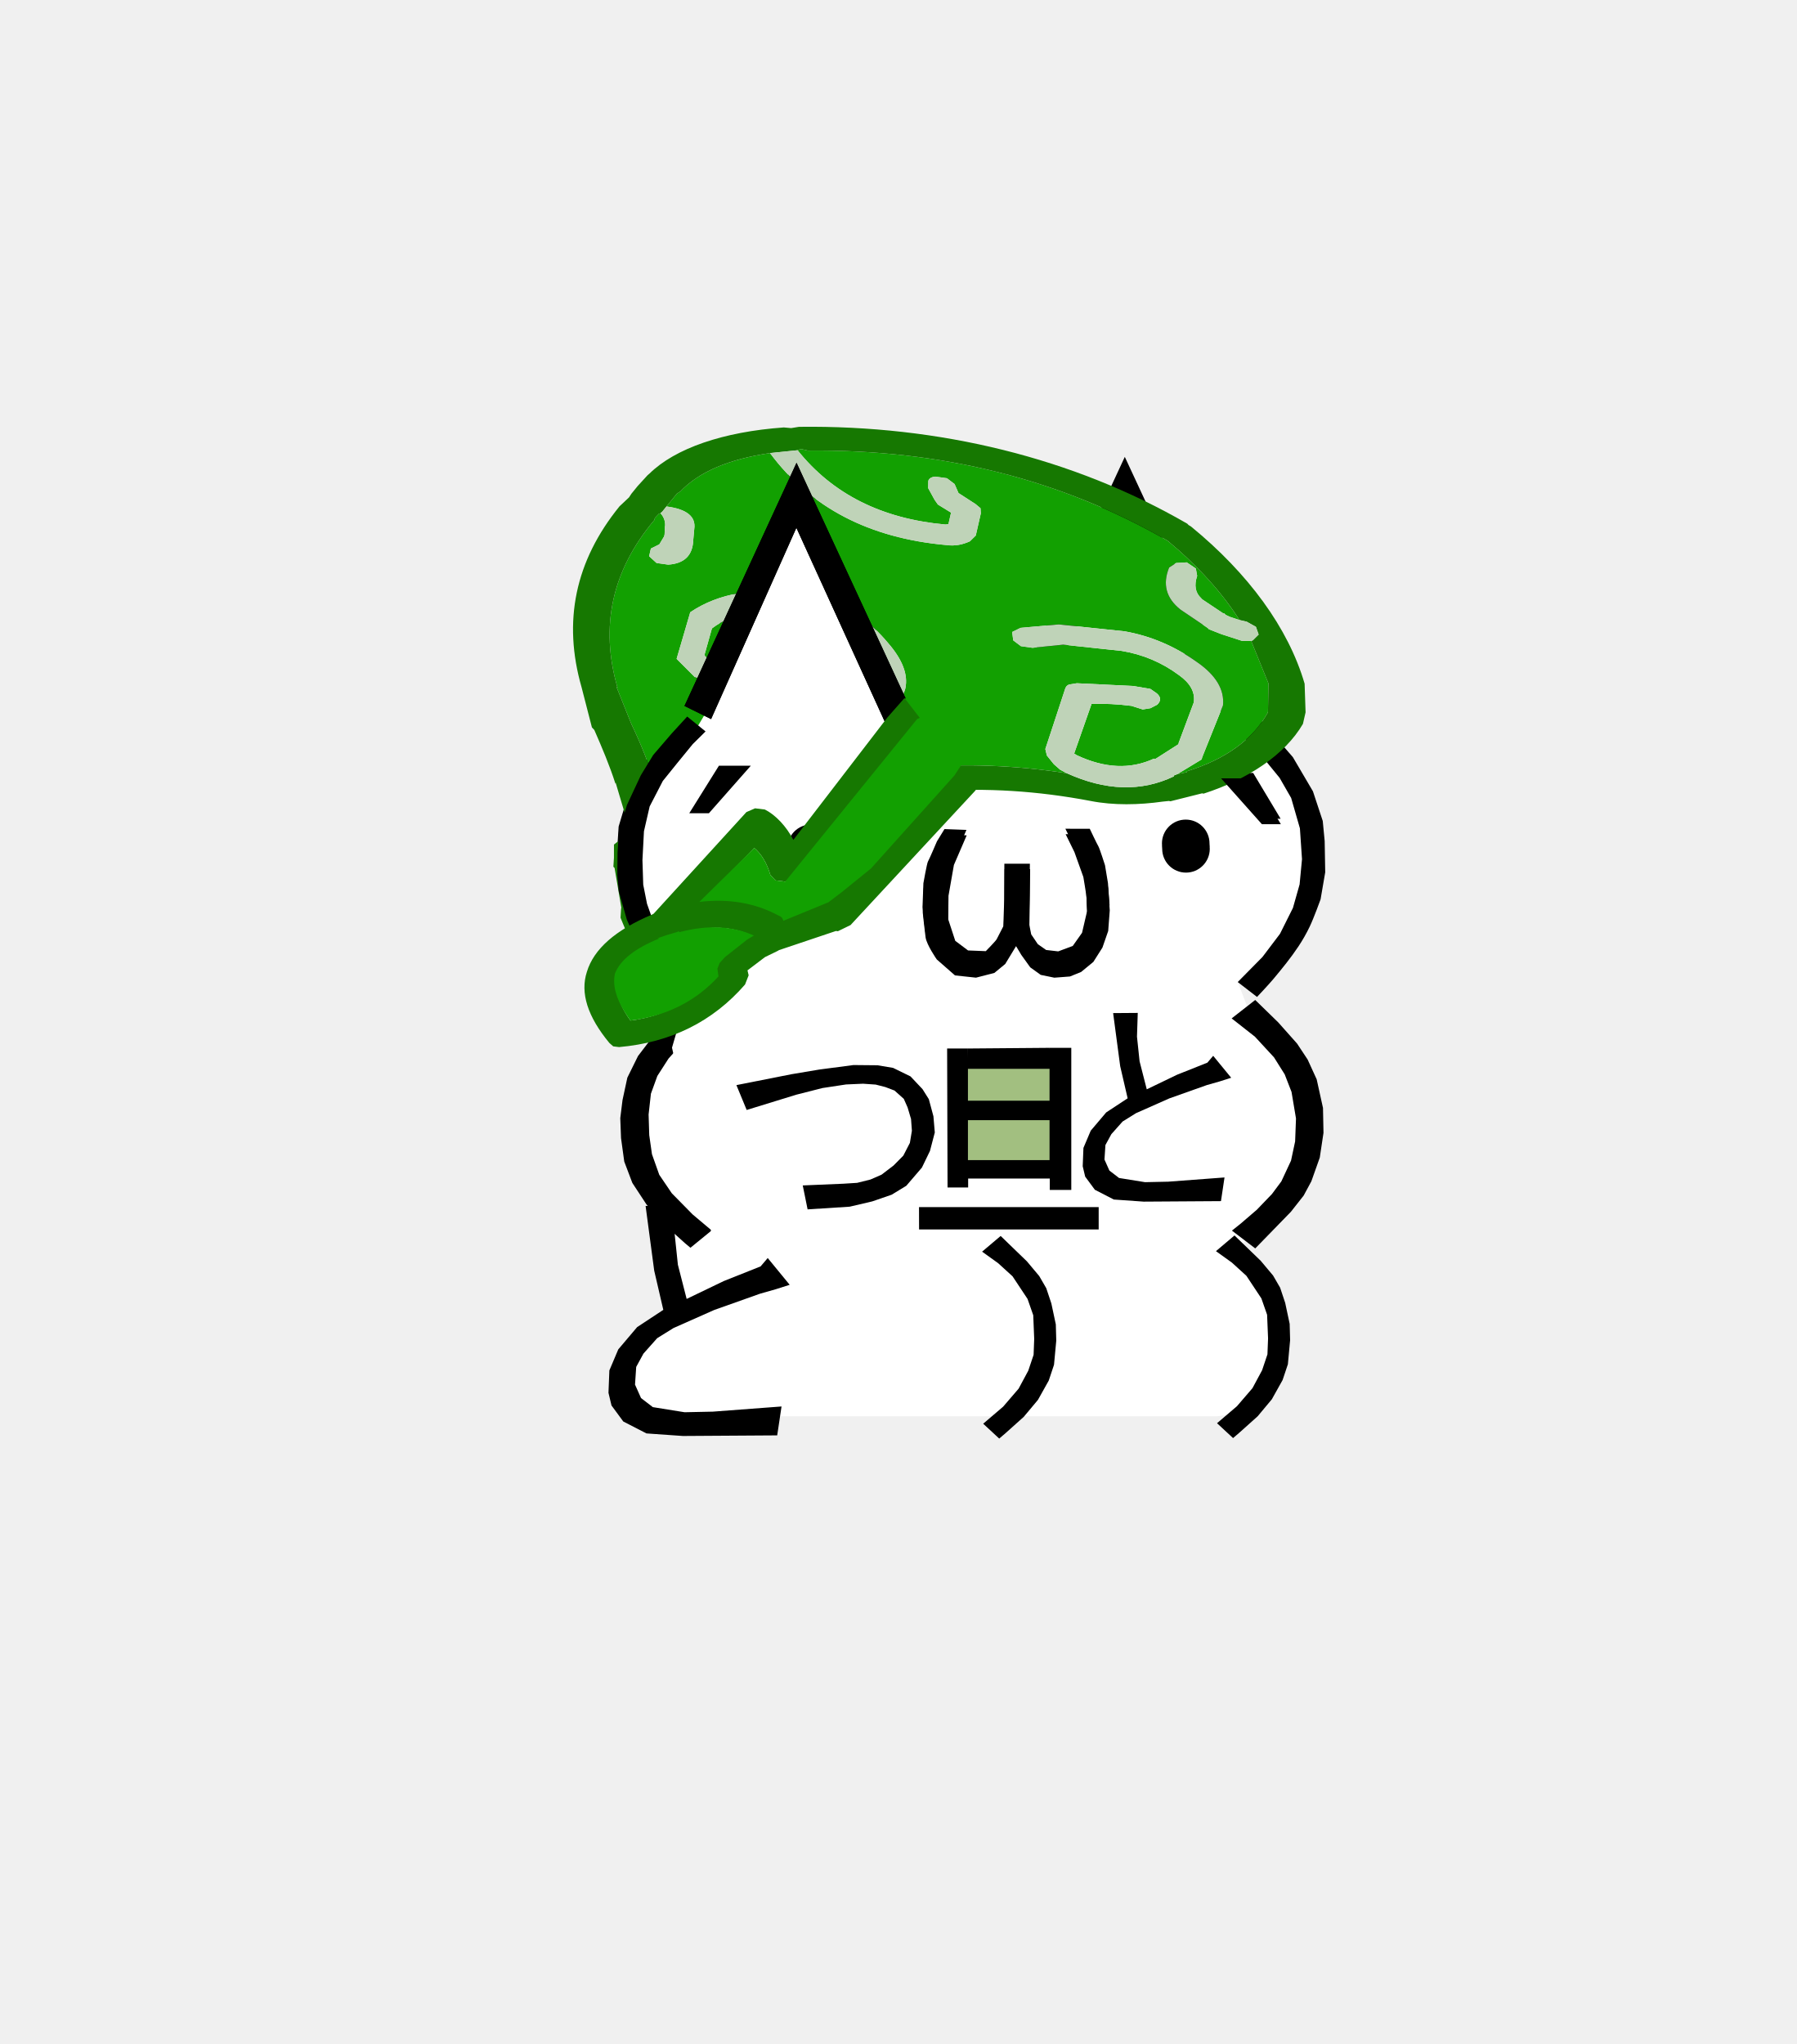
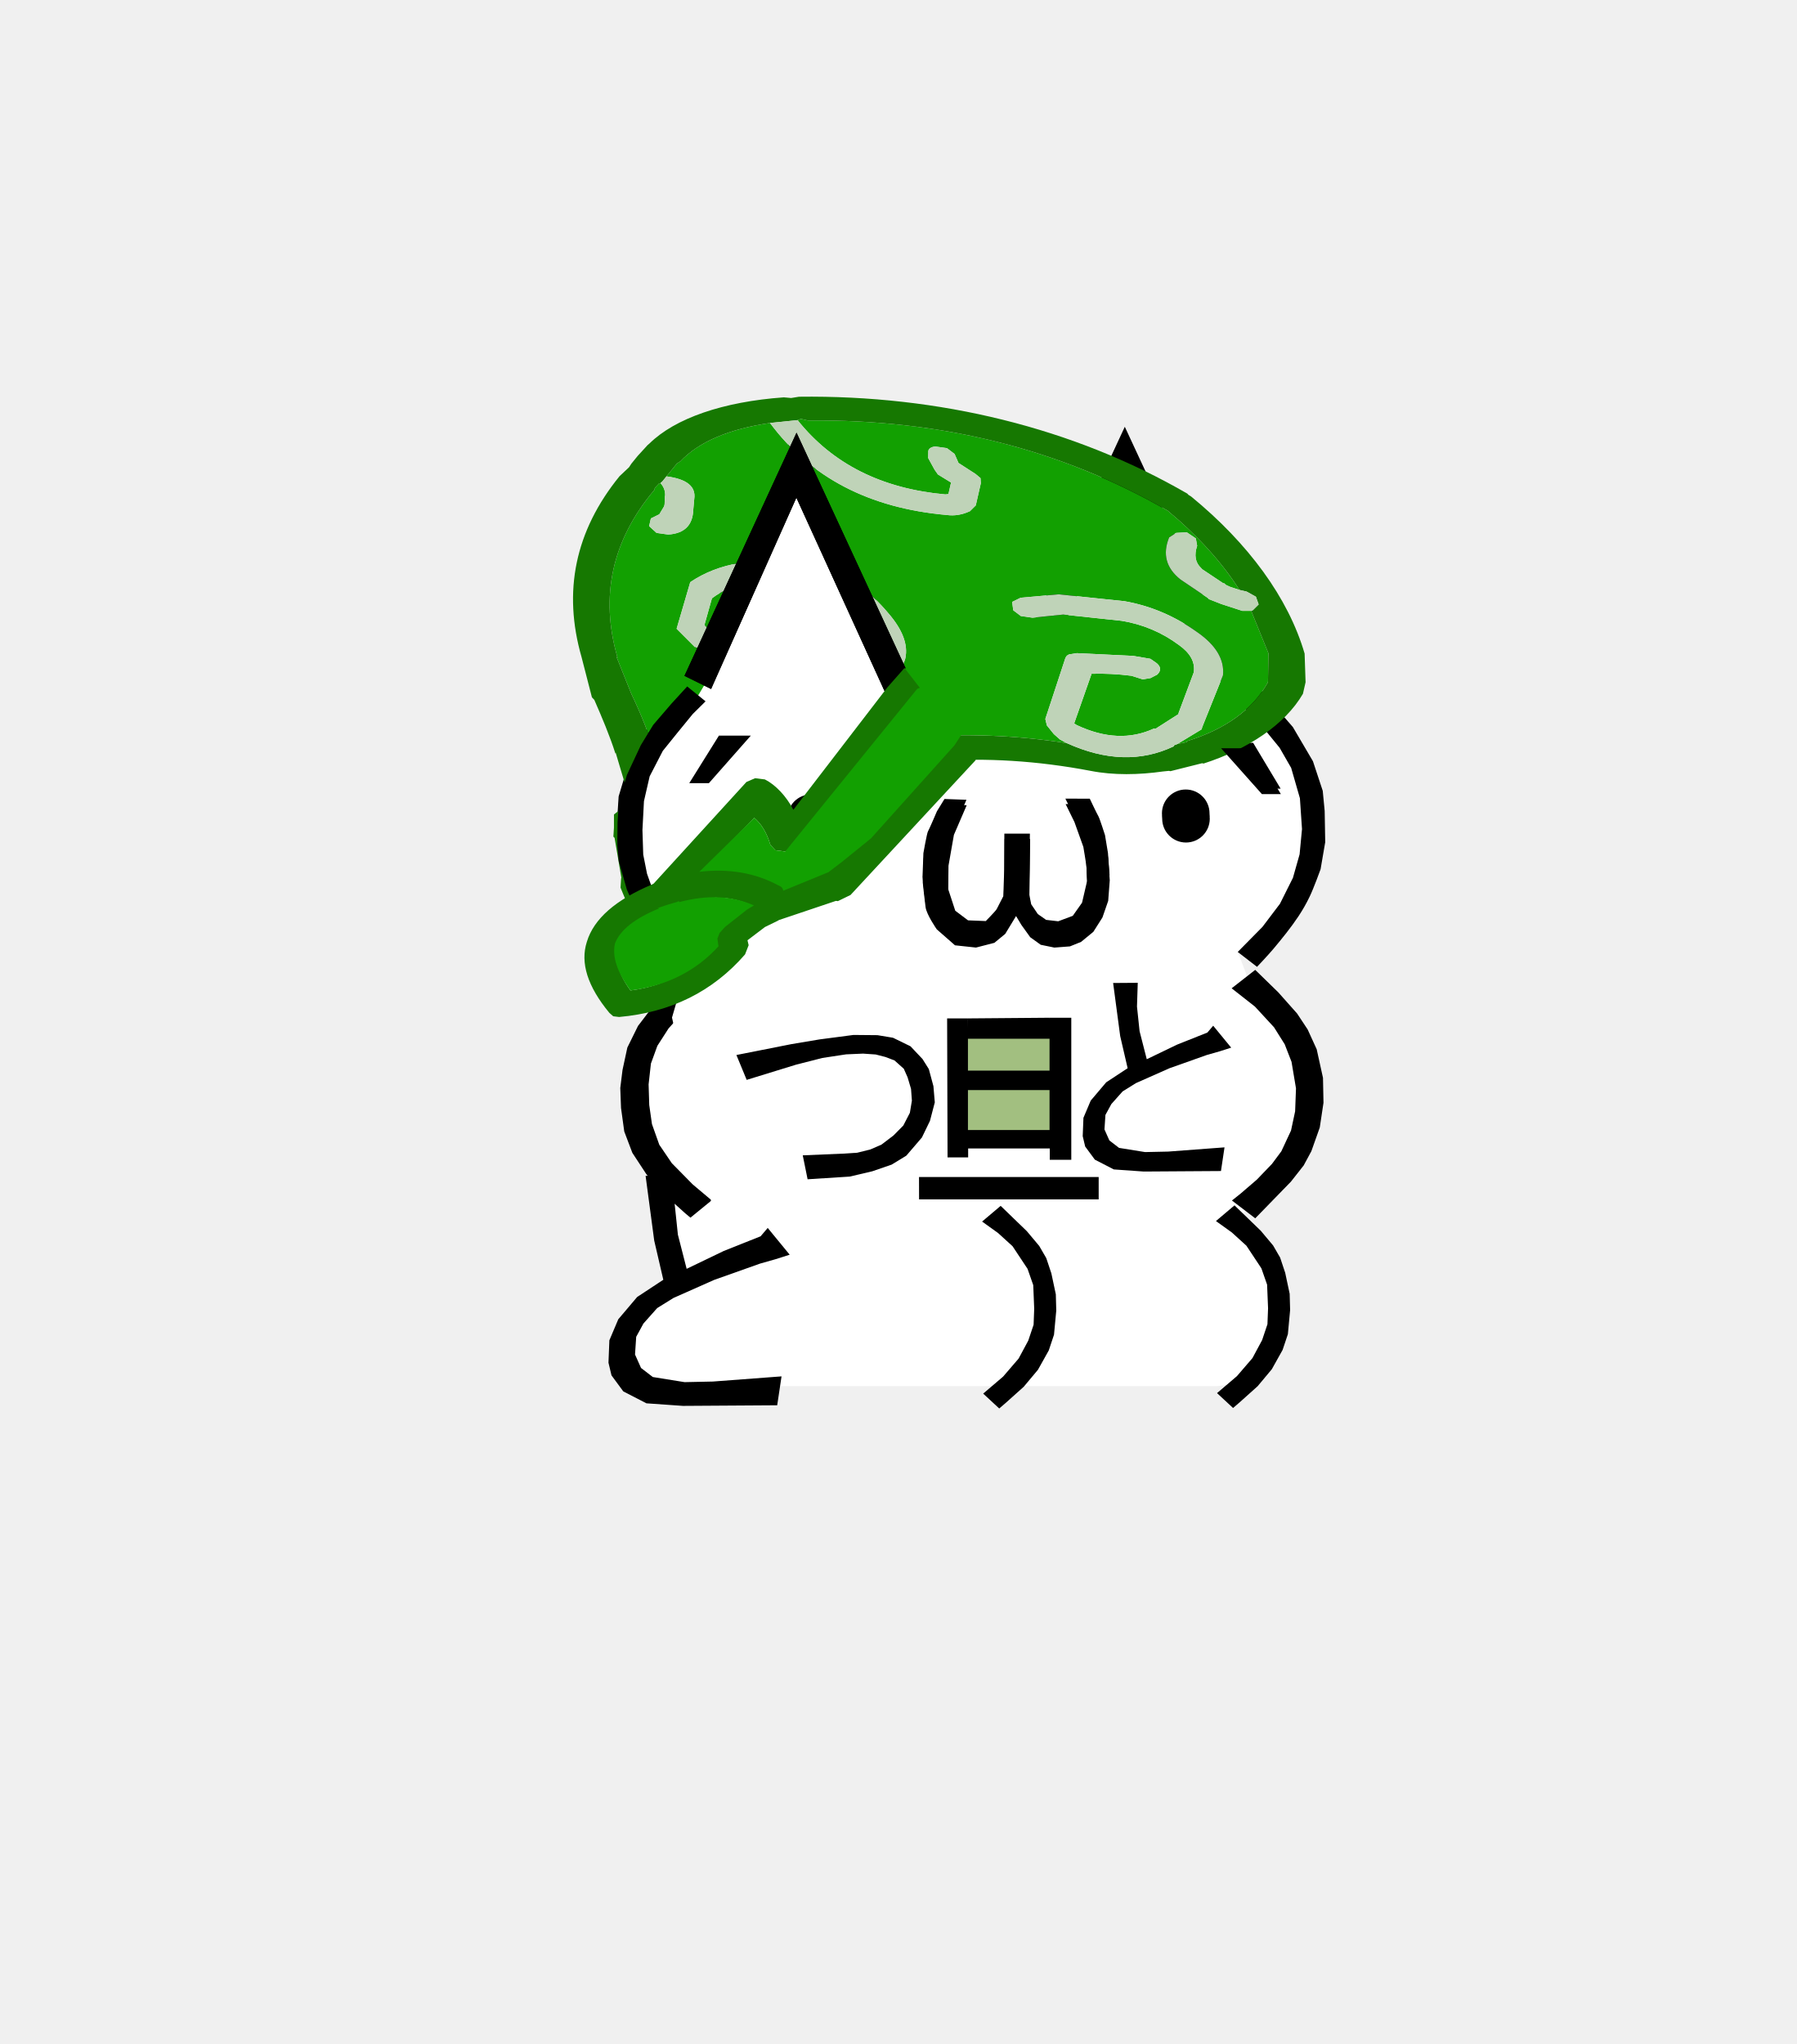
<svg xmlns="http://www.w3.org/2000/svg" height="182" width="160">
-   <g style="clip-rule:evenodd;fill-rule:evenodd;stroke-linejoin:round;stroke-miterlimit:2" transform="translate(4.207 2.68)">
+   <g style="clip-rule:evenodd;fill-rule:evenodd;stroke-linejoin:round;stroke-miterlimit:2" transform="translate(4.207)">
    <path d="m56.314 85.468-.156-.694-3.337-6.156-1.438-4.56 1.373-6.521 4.135-5.647 1.446-2.354 7.328-15.628 1.194-1.257 8.576 17.368 11.82-.174 8.065-16.617 1.081-1.019 8.528 18.03 2.818 1.393 1.984 1.65 2.254 4.107.969 3.684-.133 6.316-3.977 6.408-2.836.965 1.036 2.685 2.262 2.309 3.044 5.208-.442 6.091-4.635 5.865-.26.665-1.367 1.082 1.967 2.98 1.899 4.814-.379 3.005-3.291 3.741-1.677.217H64.376l-11.29-.385-2.072-1.571 1.146-3.266 3.84-3.07-.994-8.062.707-1.41-2.585-4.703-.252-7.841 4.457-5.784-1.425-2.584 50.1.014" style="fill:#fff;fill-rule:nonzero" />
    <path d="m81.209 91.806 9.21-.348-.293 10.016-8.809.03z" style="fill:#a2bf80;fill-rule:nonzero" />
    <circle cx="68.003" cy="72.367" r="2.118" />
    <circle cx="101.377" cy="72.416" r="2.118" />
    <path d="M58.897 69.246h-1.749l2.64-4.23h2.84zm22.953 1.969-1.138 2.637-.48 2.744-.032 2.498.655 1.998 1.138.857 1.58.063s.89-.906.968-1.061c.078-.156.594-1.155.594-1.155s.078-2.2.078-2.385l.013-3.183H87.5l-.03 2.722-.042 2.619.19.95.59.871.738.517 1.076.125 1.295-.485.827-1.17.453-1.946s-.077-1.516-.077-1.685c0-.17-.281-1.824-.281-1.824s-.732-2.06-.793-2.212a87.487 87.487 0 0 0-.785-1.598l2.171.003s.658 1.39.765 1.557c.106.168.59 1.684.59 1.684l.264 1.589.14 1.95-.139 1.834-.514 1.48-.81 1.276-1.092.897-.99.4-1.389.107-1.214-.25-.934-.672-.795-1.107-.466-.779-.966 1.588-.966.796-1.636.422-1.871-.201-1.621-1.42s-.907-1.294-1-1.98c-.092-.687-.249-2.203-.249-2.203l.078-2.118s.315-1.797.406-1.934c.091-.137.802-1.8.802-1.8l.669-1.089zm27.976-.994h-1.689l-3.633-4.078h2.877zm-6.106-9.218 2.398-1.112L95.952 38l-9.745 20.99-9.802.005L66.7 38.043l-9.979 21.65 2.37 1.171 7.594-17.034 7.868 17.26 13.612-.212 7.78-17.199zm-20.476 47.766 1.653-1.398 2.334 2.257 1.1 1.312.627 1.082.453 1.356.398 1.867.039 1.449-.2 2.146-.468 1.405-.96 1.717-1.264 1.513-1.63 1.46-.557.477-1.427-1.323 1.773-1.515 1.38-1.605.86-1.6.475-1.413.054-1.419-.085-2.106-.507-1.451-1.335-2.015-1.294-1.178zm20.824-.045 1.652-1.398 2.334 2.257 1.101 1.312.627 1.082.452 1.356.398 1.867.04 1.45-.2 2.146-.47 1.404-.96 1.717-1.263 1.513-1.63 1.46-.557.478-1.427-1.324 1.773-1.514 1.38-1.605.86-1.6.475-1.414.055-1.418-.086-2.107-.507-1.451-1.335-2.015-1.294-1.178zM59.241 88.036l-2.087-1.59-1.811 1.72-1.569 1.652-1.17 1.534-.949 1.925-.43 1.997-.199 1.602.067 1.783.287 2.089.721 1.902 1.245 1.896 1.165 1.416 2.291 2.066.472.394 1.888-1.542-1.692-1.424-1.856-1.886-1.116-1.645-.65-1.832-.243-1.7-.057-1.837.206-1.853.574-1.58.995-1.547 1.564-1.746zm48.324-1.677-2.1 1.64 2.074 1.629 1.7 1.842.951 1.513.608 1.565.397 2.362-.077 2.044-.365 1.71-.862 1.848-.837 1.125-1.346 1.4-1.437 1.235-.78.624 2.076 1.584 1.62-1.664 1.556-1.599 1.136-1.445.684-1.268.75-2.113.33-2.199-.044-2.22-.562-2.548-.806-1.763-.94-1.42-1.678-1.887z" style="fill-rule:nonzero" />
    <path d="m56.714 86.3 1.793-1.19L56 82.369l-1.874-2.97-.74-2.088-.338-1.7-.068-2.187.133-2.571.51-2.214 1.17-2.263 1.29-1.6 1.38-1.688 1.137-1.125-1.636-1.324-1.402 1.532-1.622 1.888-1.104 1.81-1.24 2.65-.716 2.396-.119 1.844-.019 2.021.132 1.423.72 2.529.86 1.942 1.358 2.063s1.015 1.379 1.558 2.04c.438.516.886 1.025 1.344 1.524zm51.039-25.207 3.161 3.641 1.79 3.046.873 2.638.172 1.791.048 2.78-.413 2.408s-.592 1.647-.97 2.434c-.293.61-.628 1.2-1.003 1.762-.675 1.017-1.45 1.967-2.233 2.902-.462.551-1.452 1.594-1.452 1.594l-1.718-1.327 2.2-2.23 1.56-2.061 1.155-2.31.593-2.09.214-2.248-.186-2.747-.778-2.7-1.03-1.794-1.372-1.681-2.367-2.512zm-30.126 43.711h15.998v1.99H77.632Zm-24.347-.11.768 5.769.81 3.489-2.33 1.535-1.68 1.983-.793 1.874-.08 1.993.269 1.127 1.05 1.427 2.062 1.062 3.248.228 8.395-.054.386-2.573-6.117.46-2.517.053-2.827-.455-1.05-.807-.535-1.198.105-1.577.646-1.184 1.223-1.374 1.453-.902 3.624-1.608 4.084-1.45 1.374-.39 1.262-.402-1.955-2.384-.633.744-3.287 1.31-3.299 1.588-.78-3.044-.282-2.678.083-2.582z" style="fill-rule:nonzero" />
    <path d="m58.819 89.557.093-.078.468-.155h.187c5.551-1.604 10.978-1.578 16.28.077l-.094-.077 2.994 1.164.187.077a51.447 51.447 0 0 0 5.052 1.94l3.649.853.655-.077.468-.466 2.526.31h.093l.655.078 2.9.466c-.062.155-.031.31.094.465.811 1.449 2.027 2.561 3.649 3.337l-4.491 1.164c-.187-.569-.187-1.242 0-2.018l-.094-.465-.467-.388-.562-.078-7.39 1.32 2.712-.777.655-.31.187-.543-.374-.543-.655-.155c-1.809.155-3.524.775-5.146 1.862l-.374.543.187.543.187.155-.093.388c-5.115 4.863-8.015 10.035-8.701 15.518l-.187-.388-.374-.388-.655-.465-.562-.155-5.894.31c-.249 0-.436.052-.561.155l-.281.388-.936 2.949-.093.93.28.389c.25.259.593.31 1.03.155l.467-.31.281-.388-.093-.621a8.328 8.328 0 0 1 .655-2.095l4.865-.31h.093l.094.155c.623 1.603.187 2.948-1.31 4.035v.077l-1.965 1.086.094-.077-4.117.31h-.093c-.936-.051-1.653-.413-2.152-1.086-.811-1.035-1.155-2.121-1.03-3.259l.655-3.104.936-1.551.094-.621-.375-.466-.748-.155-.561.388-1.123 1.94-.749 3.491c-.125 1.397.312 2.768 1.31 4.113.811 1.138 1.965 1.759 3.462 1.862l5.24-.466h.186l1.871-1.086-.374.466h-.093c-1.933 1.862-4.303 3.026-7.11 3.491h-.094l-2.62-.31-3.555-1.397.187-.465-.187-1.164-.187-.698-.094-.078-1.123-1.63c-.748-.879-1.964-1.241-3.648-1.086l-.562.31-.28.544.374.543.655.155c.935-.051 1.59.104 1.964.466l.094.077.842 1.242v.077l.094.078.093.233.094.543a23.278 23.278 0 0 1-5.801-4.656c-3.431-6.259-3.68-12.828-.748-19.708v-.388l.187-.155c3.305 2.328 4.553 5.173 3.742 8.535l-.094.155h-1.122l-.468-.776-.374-.232-.936-.466-.655-.078a.613.613 0 0 0-.561.31l-.094.622.375.465.748.31.655 1.01.28.31.468.077h2.152l.655-.233c.499-.362.78-.75.842-1.164.998-4.087-.592-7.501-4.771-10.242 1.435-2.069 3.243-3.465 5.426-4.19l.28-.155 1.404-.388c-.187 1.087.312 1.656 1.497 1.707l1.03.078c1.434.155 2.369-.181 2.806-1.009l.094-.62-.468-.466h-.749l-.561.388-.842.155h-.187l-.749-.078h-.093c-.437-.051-.78-.18-1.03-.387m14.409 3.724-1.217-1.086-.093-.078-4.584.155c-1.185.621-2.121 1.397-2.807 2.328-2.37 3.052-1.871 5.819 1.497 8.302 2.432 1.863 5.052 1.889 7.859.078l.187-.078c.748-.827.873-1.758.374-2.793l-.842-.776-2.245-1.241-.094-.078-2.433-.854-.748.078-.374.466c-.125.155-.094.336.093.543l.562.388 1.964.776h.094l2.152 1.241.187.078.093.077h-.093c.187.362.155.698-.094 1.009l-5.426-.078c-2.557-1.913-2.932-4.008-1.123-6.285.499-.775 1.248-1.396 2.246-1.862h-.094l2.713-.077.655.543.562.388.654-.078.468-.465-.093-.621m24.138.543 1.684-.233.468-.155.28-.233.188-.465c1.933-.621 5.8 2.948 5.239 3.569-.687.569-1.809.724-3.368.466l.093.077-.655-.155-.28-.078-.28-.077h-.094v-.078c-1.685-.517-2.932-1.397-3.743-2.638h.468" style="fill:#12a001" transform="matrix(-.2093 .91698 1.63329 .37279 -79.359 -44.305)" />
    <path d="m57.602 88.237-.842.233h.094l.374-.155.28-.078h.094" style="fill:#ccc" transform="matrix(-.2093 .91698 1.63329 .37279 -79.359 -44.305)" />
    <path d="m85.67 97.005 7.391-1.319.562.078.467.388.094.465c-.187.776-.187 1.449 0 2.018 0 0 3.728-1.079 4.178-1.176-1.621-.776-2.643-1.856-3.453-3.304-.125-.155-.156-.31-.094-.466l-2.783-.486-.655-.077h-.093l-2.526-.31-.468.465-.655.077-3.649-.853a51.52 51.52 0 0 1-5.052-1.94l-.187-.077-2.994-1.164.093.077c-5.301-1.655-10.728-1.68-16.279-.077h-.187l-.468.155-.093.078-.187.077-.562.155-1.403.388-.28.155c-2.184.725-3.993 2.121-5.427 4.19l-.749 1.242-.093.155-.187.155v.388c-2.932 6.88-2.682 13.45.748 19.708a23.314 23.314 0 0 0 5.8 4.656v.388l.281.543.655.233.655-.233.094-.078 3.555 1.397 2.62.31h.093c2.807-.465 5.177-1.63 7.11-3.491h.094l.374-.466.188-.155h.093c2.12-1.5 2.776-3.362 1.965-5.587.686-5.483 3.586-10.655 8.7-15.518l.094-.388a.706.706 0 0 0 .468.155l.655-.155 1.497-.776M57.64 87.82l.375-.077 1.029-.388c5.988-1.656 11.828-1.585 17.503.174l3.485 1.01.187.155c1.497.62 2.954 1.213 4.513 1.73h-.093l3.494 1.108.56.31 1.685-.775 1.216.155.842.077.094.078 3.525.819h.094l.842.077s10.635 4.113 9.636 5.044c-1.06 1.034-2.775 1.37-5.145 1.008h-.094l-7.906 2.541-.562-.077-.467-.388c-.375-.621-.596-1.626-.533-2.609l-6.916 1.386-.187.233c-5.364 5.07-8.128 10.098-8.502 15.84-.063 1.24-.653 2.56-1.464 3.75l-.187.31v.078l-1.404 1.551v.078c-2.245 2.12-5.289 3.755-8.532 4.324h-1.123l-2.62-.388c-4.802-1.5-8.99-4.221-12.109-7.739l-.094-.155-.093-.077c-3.68-6.673-3.878-14.029-.76-21.27l.281-.389.094-.388c1.684-3.103 4.222-5.383 7.091-6.417l.187-.078 1.217-.388.842-.233m39.837 6.078s.236.204-.468 0c.81 1.242 1.83 1.912 3.513 2.43v.077h.094l.28.078.281.077.655.155-.093-.077c1.559.258 2.68.148 3.367-.421.56-.621-3.166-3.961-5.099-3.341l-.187.466-.281.233-.468.155-1.594.168" style="fill:#167801" transform="matrix(-.2093 .91698 1.63329 .37279 -79.359 -44.305)" />
    <path d="m85.67 97.005-1.497.776-.655.155a.712.712 0 0 1-.468-.155l-.187-.155-.187-.543.374-.543c1.622-1.087 3.337-1.707 5.146-1.862l.655.155.374.543-.187.543-.655.31-2.713.776m-11.414 16.682c.811 2.225.156 4.087-1.965 5.587h-.093l-.188.155-1.87 1.086h-.188l-5.24.466c-1.497-.103-2.65-.724-3.46-1.862-.999-1.345-1.435-2.716-1.31-4.113l.748-3.491 1.123-1.94.56-.388.75.155.374.466-.094.62-.936 1.552-.654 3.104c-.125 1.138.218 2.224 1.029 3.259.499.673 1.216 1.035 2.152 1.086h.093l4.117-.31-.094.077 1.965-1.086v-.077c1.497-1.087 1.933-2.432 1.31-4.035l-.094-.155h-.093l-4.865.31a8.328 8.328 0 0 0-.655 2.095l.093.62-.28.389-.468.31c-.437.155-.78.104-1.03-.155l-.28-.388.093-.931.936-2.949.28-.388c.125-.103.313-.155.562-.155l5.894-.31.562.155.655.465.374.388.187.388m-16.092 7.992-.094.078-.655.233-.655-.233-.28-.543v-.388l-.094-.543-.093-.233-.094-.078v-.077l-.842-1.242-.094-.077c-.373-.362-1.028-.517-1.964-.466l-.655-.155-.374-.543.28-.543.562-.31c1.684-.155 2.9.207 3.648 1.086l1.123 1.629.094.078.187.698.187 1.164-.187.465m-8.046-25.76.093-.155.749-1.242c4.179 2.742 5.769 6.156 4.771 10.242-.062.414-.343.802-.842 1.164l-.655.233h-2.152l-.467-.078-.281-.31-.655-1.009-.748-.31-.375-.465.094-.621a.613.613 0 0 1 .561-.31l.655.077.936.466.374.232.468.776h1.122l.094-.155c.811-3.362-.437-6.207-3.742-8.535m7.952-6.13.562-.155.187-.077c.249.207.592.336 1.029.387h.093l.749.078h.187l.842-.155.561-.388h.749l.468.465-.094.621c-.437.828-1.372 1.164-2.807 1.009l-1.029-.078c-1.185-.051-1.684-.62-1.497-1.707m15.157 3.492.093.62-.468.466-.654.078-.562-.388-.655-.543-2.713.077h.094c-.998.466-1.747 1.087-2.246 1.862-1.809 2.276-1.434 4.371 1.123 6.285l5.426.078c.25-.311.281-.647.094-1.009h.093l-.093-.077-.187-.078-2.152-1.241h-.094l-1.964-.776-.562-.388c-.187-.207-.218-.388-.093-.543l.374-.466.748-.078 2.433.854.094.078 2.245 1.241.842.776c.499 1.035.374 1.966-.374 2.793l-.187.078c-2.807 1.811-5.427 1.785-7.86-.078-3.367-2.483-3.866-5.25-1.496-8.302.686-.931 1.622-1.707 2.807-2.328l4.584-.155.093.078 1.217 1.086" style="fill:#bfd3b8" transform="matrix(-.2093 .91698 1.63329 .37279 -79.359 -44.305)" />
    <path d="m58.358 66.2-1.446 2.355-4.34 6.046-1.167 6.123 1.437 4.559 3.337 6.156.156.694-.545 1.5-.894 2.974 3.6 15.543-.068 2.416 4.386-1.359 16.017-40.149-11.95-23.743-1.195 1.258z" style="fill:#fff;fill-rule:nonzero" transform="matrix(.96931 0 0 1 2.42 -6)" />
    <path d="m56.736 92.786 1.792-1.191-2.506-2.741-1.875-2.97-.74-2.088-.337-1.7-.07-2.188.134-2.571.509-2.214 1.17-2.263 1.29-1.6 1.38-1.688 1.137-1.125-1.636-1.324-1.402 1.532-1.622 1.888-1.104 1.81-1.24 2.65L50.9 77.4l-.118 1.844-.02 2.021.132 1.423.72 2.529.86 1.942 1.358 2.063s1.015 1.379 1.558 2.04c.43.524 1.345 1.524 1.345 1.524z" style="fill-rule:nonzero" transform="translate(0 -6)" />
    <circle cx="68.024" cy="78.852" r="2.118" transform="translate(0 -6)" />
    <circle cx="101.399" cy="78.901" r="2.118" transform="translate(0 -6)" />
    <path d="M58.919 75.731h-1.75l2.64-4.23h2.84zM81.872 77.7l-1.138 2.637-.482 2.744-.03 2.498.654 1.998 1.138.857 1.58.063s.89-.906.968-1.061c.078-.156.594-1.155.594-1.155s.078-2.2.078-2.385l.013-3.183h2.275l-.031 2.722-.042 2.619.19.95.59.871.739.517 1.075.125 1.295-.485.827-1.17.453-1.946s-.077-1.516-.077-1.685c0-.17-.281-1.824-.281-1.824s-.732-2.06-.793-2.212a87.443 87.443 0 0 0-.784-1.598l2.17.003s.659 1.39.765 1.557c.106.168.59 1.684.59 1.684l.264 1.589.14 1.95-.139 1.834-.513 1.48-.81 1.276-1.092.897-.99.4-1.39.107-1.214-.25-.934-.672-.795-1.107-.466-.779-.965 1.588-.967.796-1.635.422-1.872-.201-1.62-1.42s-.907-1.294-1-1.98c-.093-.687-.25-2.203-.25-2.203l.079-2.118s.314-1.797.405-1.934c.092-.136.802-1.8.802-1.8l.67-1.089zm27.975-.993h-1.688l-3.633-4.08h2.876zm-35.272-9.132 1.851-2.094-9.705-20.953-9.979 21.65 2.37 1.171 7.595-17.034z" style="fill-rule:nonzero" transform="translate(0 -6)" />
    <path d="m74.575 67.575 1.851-2.094-9.705-20.953-9.979 21.65 2.37 1.171 7.595-17.034z" style="fill-rule:nonzero" transform="translate(0 -6)" />
    <path d="m93.061 95.686.562.078.467.388.094.465c-.187.776-.187 1.449 0 2.018 0 0 3.728-1.079 4.178-1.176-1.621-.776-2.643-1.856-3.453-3.304-.125-.155-.156-.31-.094-.466m-13.829.842 10.608-3.309.842.077.094.078 3.525.819h.094l.842.077 1.31-.155.093-.31.468-.388c2.807-.983 5.613-.75 8.42.698l.28.233.094.31c.312 2.173-.03 3.725-1.029 4.656-1.06 1.034-2.775 1.37-5.145 1.008h-.094l-7.906 2.541-.562-.077-.467-.388c-.375-.621-.596-1.626-.533-2.609l-8.623 3.647-1.473.504m15.654-8.045s.236.204-.468 0c.81 1.242 1.83 1.912 3.513 2.43v.077h.094l.28.078.281.077.655.155-.093-.077c1.559.258 2.68.148 3.367-.421.56-.621.897-1.564.772-3.013-1.996-.93-3.938-.948-5.871-.328l-.187.466-.281.233-.468.155-1.594.168" style="fill:#167801" transform="matrix(-1.27308 .76063 -.71222 -1.19205 253.107 118.761)" />
    <path d="m75.097 99.457 6.533-3.416 7.167-2.376 2.244-.342.991-.12 2.9.466c-.062.155-.031.31.094.465.811 1.449 2.027 2.561 3.649 3.337l-4.491 1.164c-.187-.569-.187-1.242 0-2.018l-.094-.465-.467-.388-11.808 4.61m15.55-6.55 1.684-.233.468-.155.28-.233.188-.465c1.933-.621 3.898-.466 5.894.465.125 1.449-.094 2.483-.655 3.104-.687.569-1.809.724-3.368.466l.093.077-.655-.155-.28-.078-.28-.077h-.094v-.078c-1.685-.517-2.932-1.397-3.743-2.638h.468" style="fill:#12a001" transform="matrix(-1.27308 .76063 -.71222 -1.19205 253.107 118.761)" />
    <path d="M81.841 92.49h7.74l-.33-1.87-7.267.06zm7.554 4.57h-7.546l-.039-1.73h7.835zm-28.028-3.12.914 2.213 4.42-1.36 2.324-.592 2.108-.32 1.512-.066 1.126.078.86.22.814.31.826.74.338.76.308 1.035.076 1.045-.179 1.08-.585 1.135-.87.881-1.07.816-.982.43-1.19.297-1.225.077-3.618.153.432 2.132 3.75-.24 2.006-.47 1.73-.596 1.303-.795 1.39-1.62.717-1.481.43-1.645-.122-1.445-.409-1.52-.562-.894-1.069-1.133-1.553-.76-1.386-.232-2.14-.02-3.026.398-2.502.42z" style="fill-rule:nonzero" />
    <path d="m103.264 93.934-5.53 1.18-3.141 2.223-1.267 2.655.058 2.286 2.19 1.152 7.942-4.963z" style="fill:#fff" />
    <path d="m94.912 87.527.629 4.727.663 2.86-1.909 1.257-1.377 1.625-.65 1.535-.065 1.634.22.923.862 1.169 1.688.87 2.662.188 6.879-.045.316-2.108-5.012.376-2.063.044-2.316-.373-.86-.661-.438-.981.085-1.292.53-.971 1.002-1.125 1.19-.74 2.97-1.317 3.346-1.188 1.126-.32 1.034-.33-1.602-1.953-.518.61-2.694 1.072-2.703 1.302-.639-2.494-.232-2.194.069-2.116zm-14.744 15.527h1.834v-.793h7.27v1.01h1.914v-12.65H89.25v9.998h-7.267V90.68H80.13Z" style="fill-rule:nonzero" />
  </g>
</svg>
